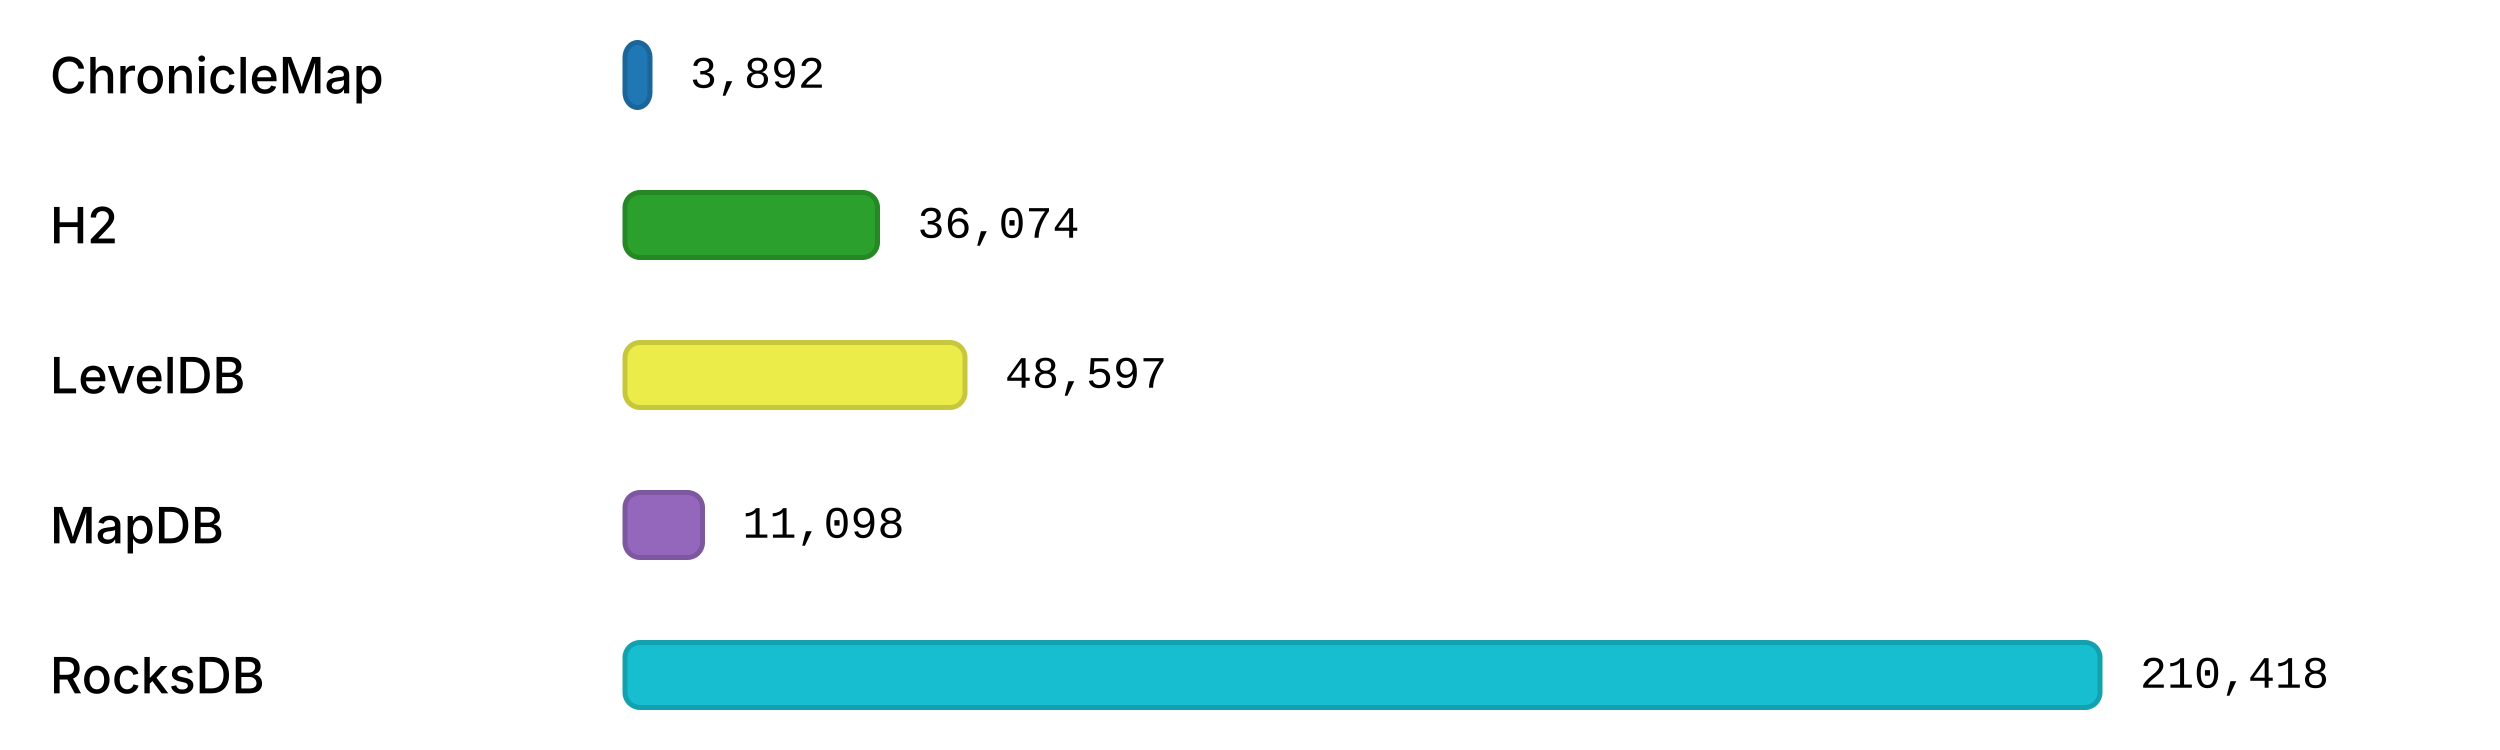
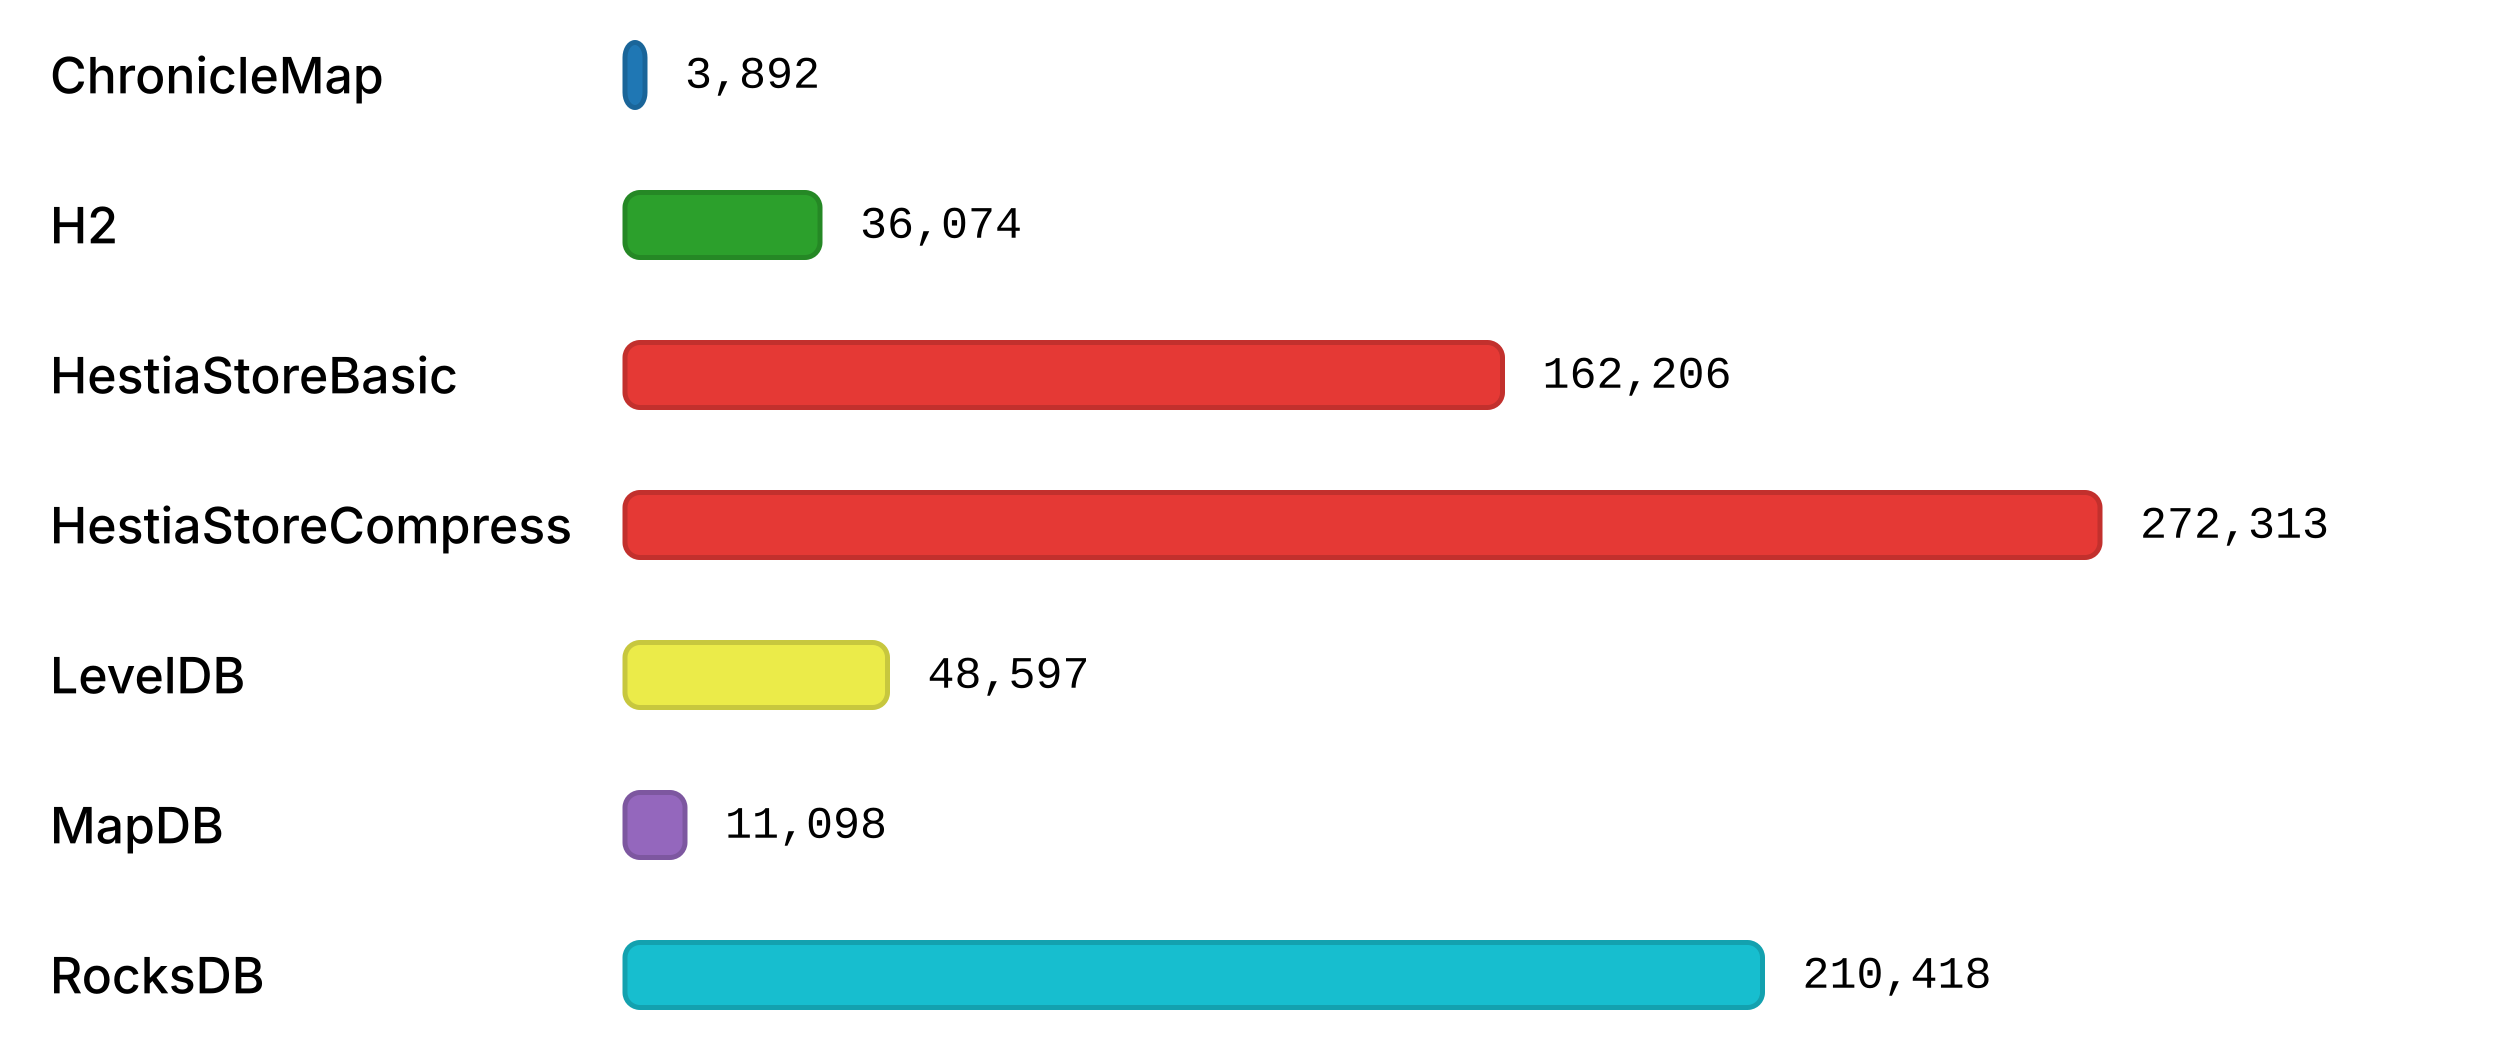
- <svg xmlns="http://www.w3.org/2000/svg" width="1000" height="300" viewBox="0 0 1000 300">
+ <svg xmlns="http://www.w3.org/2000/svg" width="1000" height="420" viewBox="0 0 1000 420">
  <style>
        text { fill: currentColor; dominant-baseline: middle; }
        .label { font: 500 20px "Inter", "Helvetica Neue", Arial, sans-serif; }
        .value { font: 18px "IBM Plex Mono", "Courier New", monospace; }
    </style>
  <rect x="0" y="10" width="1000" height="40" fill="rgba(255,255,255,0.15)" />
  <text class="label" x="20" y="30">ChronicleMap</text>
-   <rect x="250" y="17" width="10" height="26" rx="6" ry="6" fill="#1F77B4" stroke="#1A6599" stroke-width="2" />
-   <text class="value" x="276" y="30">3,892</text>
+   <rect x="250" y="17" width="8" height="26" rx="6" ry="6" fill="#1F77B4" stroke="#1A6599" stroke-width="2" />
+   <text class="value" x="274" y="30">3,892</text>
  <rect x="0" y="70" width="1000" height="40" fill="rgba(255,255,255,0.15)" />
  <text class="label" x="20" y="90">H2</text>
-   <rect x="250" y="77" width="101" height="26" rx="6" ry="6" fill="#2CA02C" stroke="#258825" stroke-width="2" />
-   <text class="value" x="367" y="90">36,074</text>
+   <rect x="250" y="77" width="78" height="26" rx="6" ry="6" fill="#2CA02C" stroke="#258825" stroke-width="2" />
+   <text class="value" x="344" y="90">36,074</text>
  <rect x="0" y="130" width="1000" height="40" fill="rgba(255,255,255,0.15)" />
-   <text class="label" x="20" y="150">LevelDB</text>
-   <rect x="250" y="137" width="136" height="26" rx="6" ry="6" fill="#ebeb49" stroke="#C7C73E" stroke-width="2" />
-   <text class="value" x="402" y="150">48,597</text>
+   <text class="label" x="20" y="150">HestiaStoreBasic</text>
+   <rect x="250" y="137" width="351" height="26" rx="6" ry="6" fill="#E53935" stroke="#C2302D" stroke-width="2" />
+   <text class="value" x="617" y="150">162,206</text>
  <rect x="0" y="190" width="1000" height="40" fill="rgba(255,255,255,0.15)" />
-   <text class="label" x="20" y="210">MapDB</text>
-   <rect x="250" y="197" width="31" height="26" rx="6" ry="6" fill="#9467BD" stroke="#7D57A0" stroke-width="2" />
-   <text class="value" x="297" y="210">11,098</text>
+   <text class="label" x="20" y="210">HestiaStoreCompress</text>
+   <rect x="250" y="197" width="590" height="26" rx="6" ry="6" fill="#E53935" stroke="#C2302D" stroke-width="2" />
+   <text class="value" x="856" y="210">272,313</text>
  <rect x="0" y="250" width="1000" height="40" fill="rgba(255,255,255,0.15)" />
-   <text class="label" x="20" y="270">RocksDB</text>
-   <rect x="250" y="257" width="590" height="26" rx="6" ry="6" fill="#17BECF" stroke="#13A1AF" stroke-width="2" />
-   <text class="value" x="856" y="270">210,418</text>
+   <text class="label" x="20" y="270">LevelDB</text>
+   <rect x="250" y="257" width="105" height="26" rx="6" ry="6" fill="#ebeb49" stroke="#C7C73E" stroke-width="2" />
+   <text class="value" x="371" y="270">48,597</text>
+   <rect x="0" y="310" width="1000" height="40" fill="rgba(255,255,255,0.15)" />
+   <text class="label" x="20" y="330">MapDB</text>
+   <rect x="250" y="317" width="24" height="26" rx="6" ry="6" fill="#9467BD" stroke="#7D57A0" stroke-width="2" />
+   <text class="value" x="290" y="330">11,098</text>
+   <rect x="0" y="370" width="1000" height="40" fill="rgba(255,255,255,0.15)" />
+   <text class="label" x="20" y="390">RocksDB</text>
+   <rect x="250" y="377" width="455" height="26" rx="6" ry="6" fill="#17BECF" stroke="#13A1AF" stroke-width="2" />
+   <text class="value" x="721" y="390">210,418</text>
</svg>
